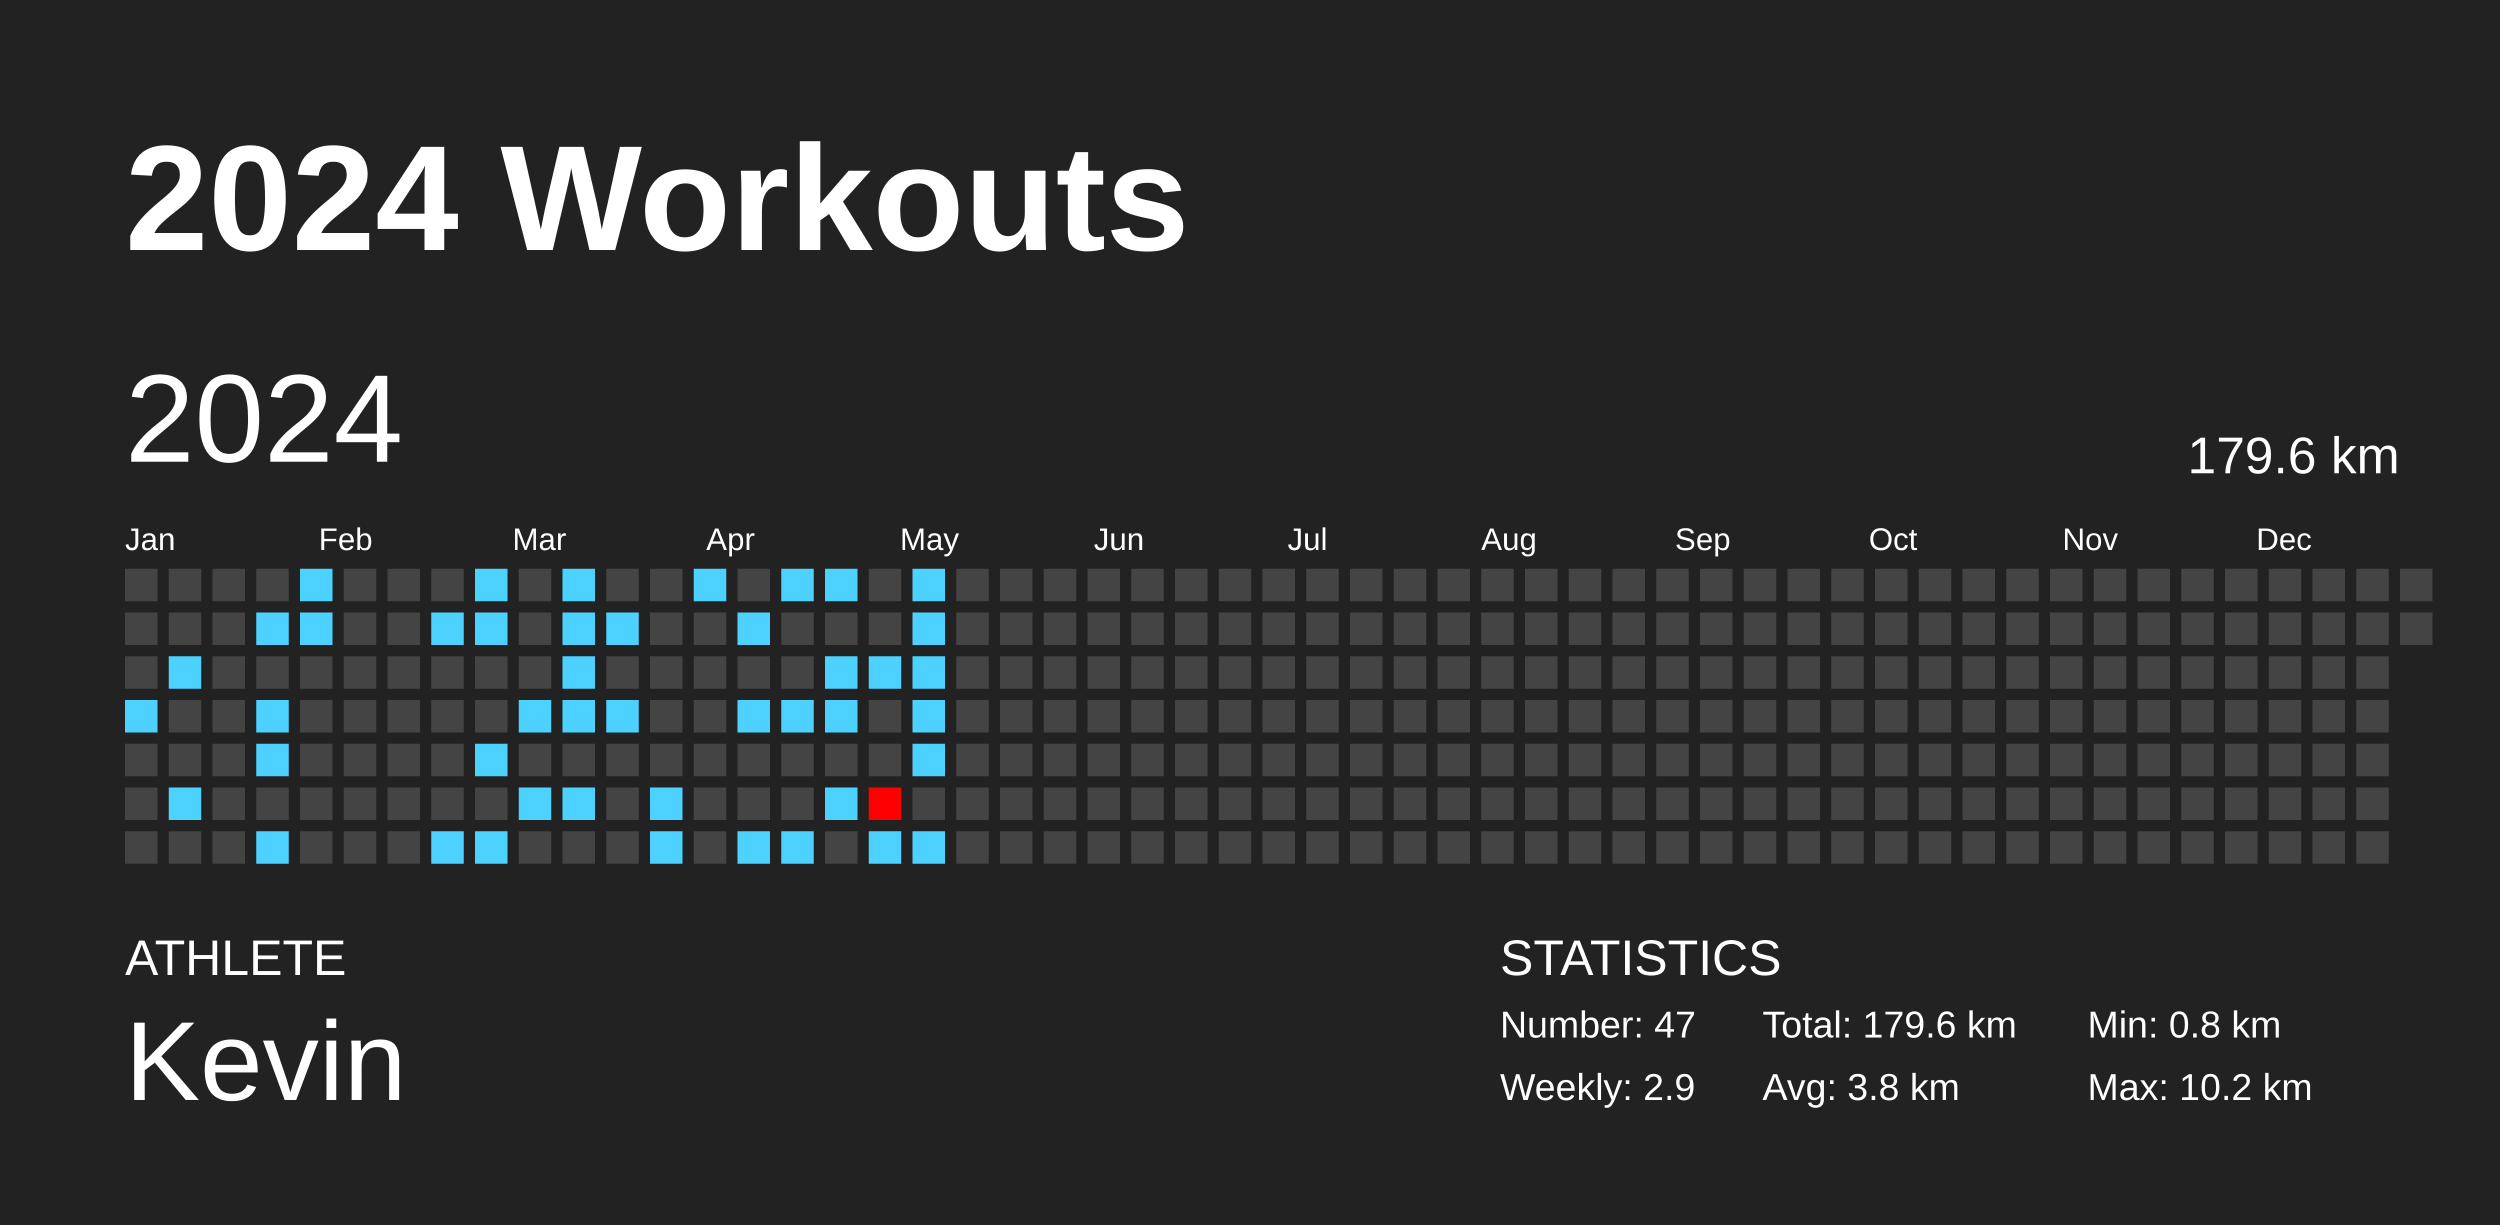
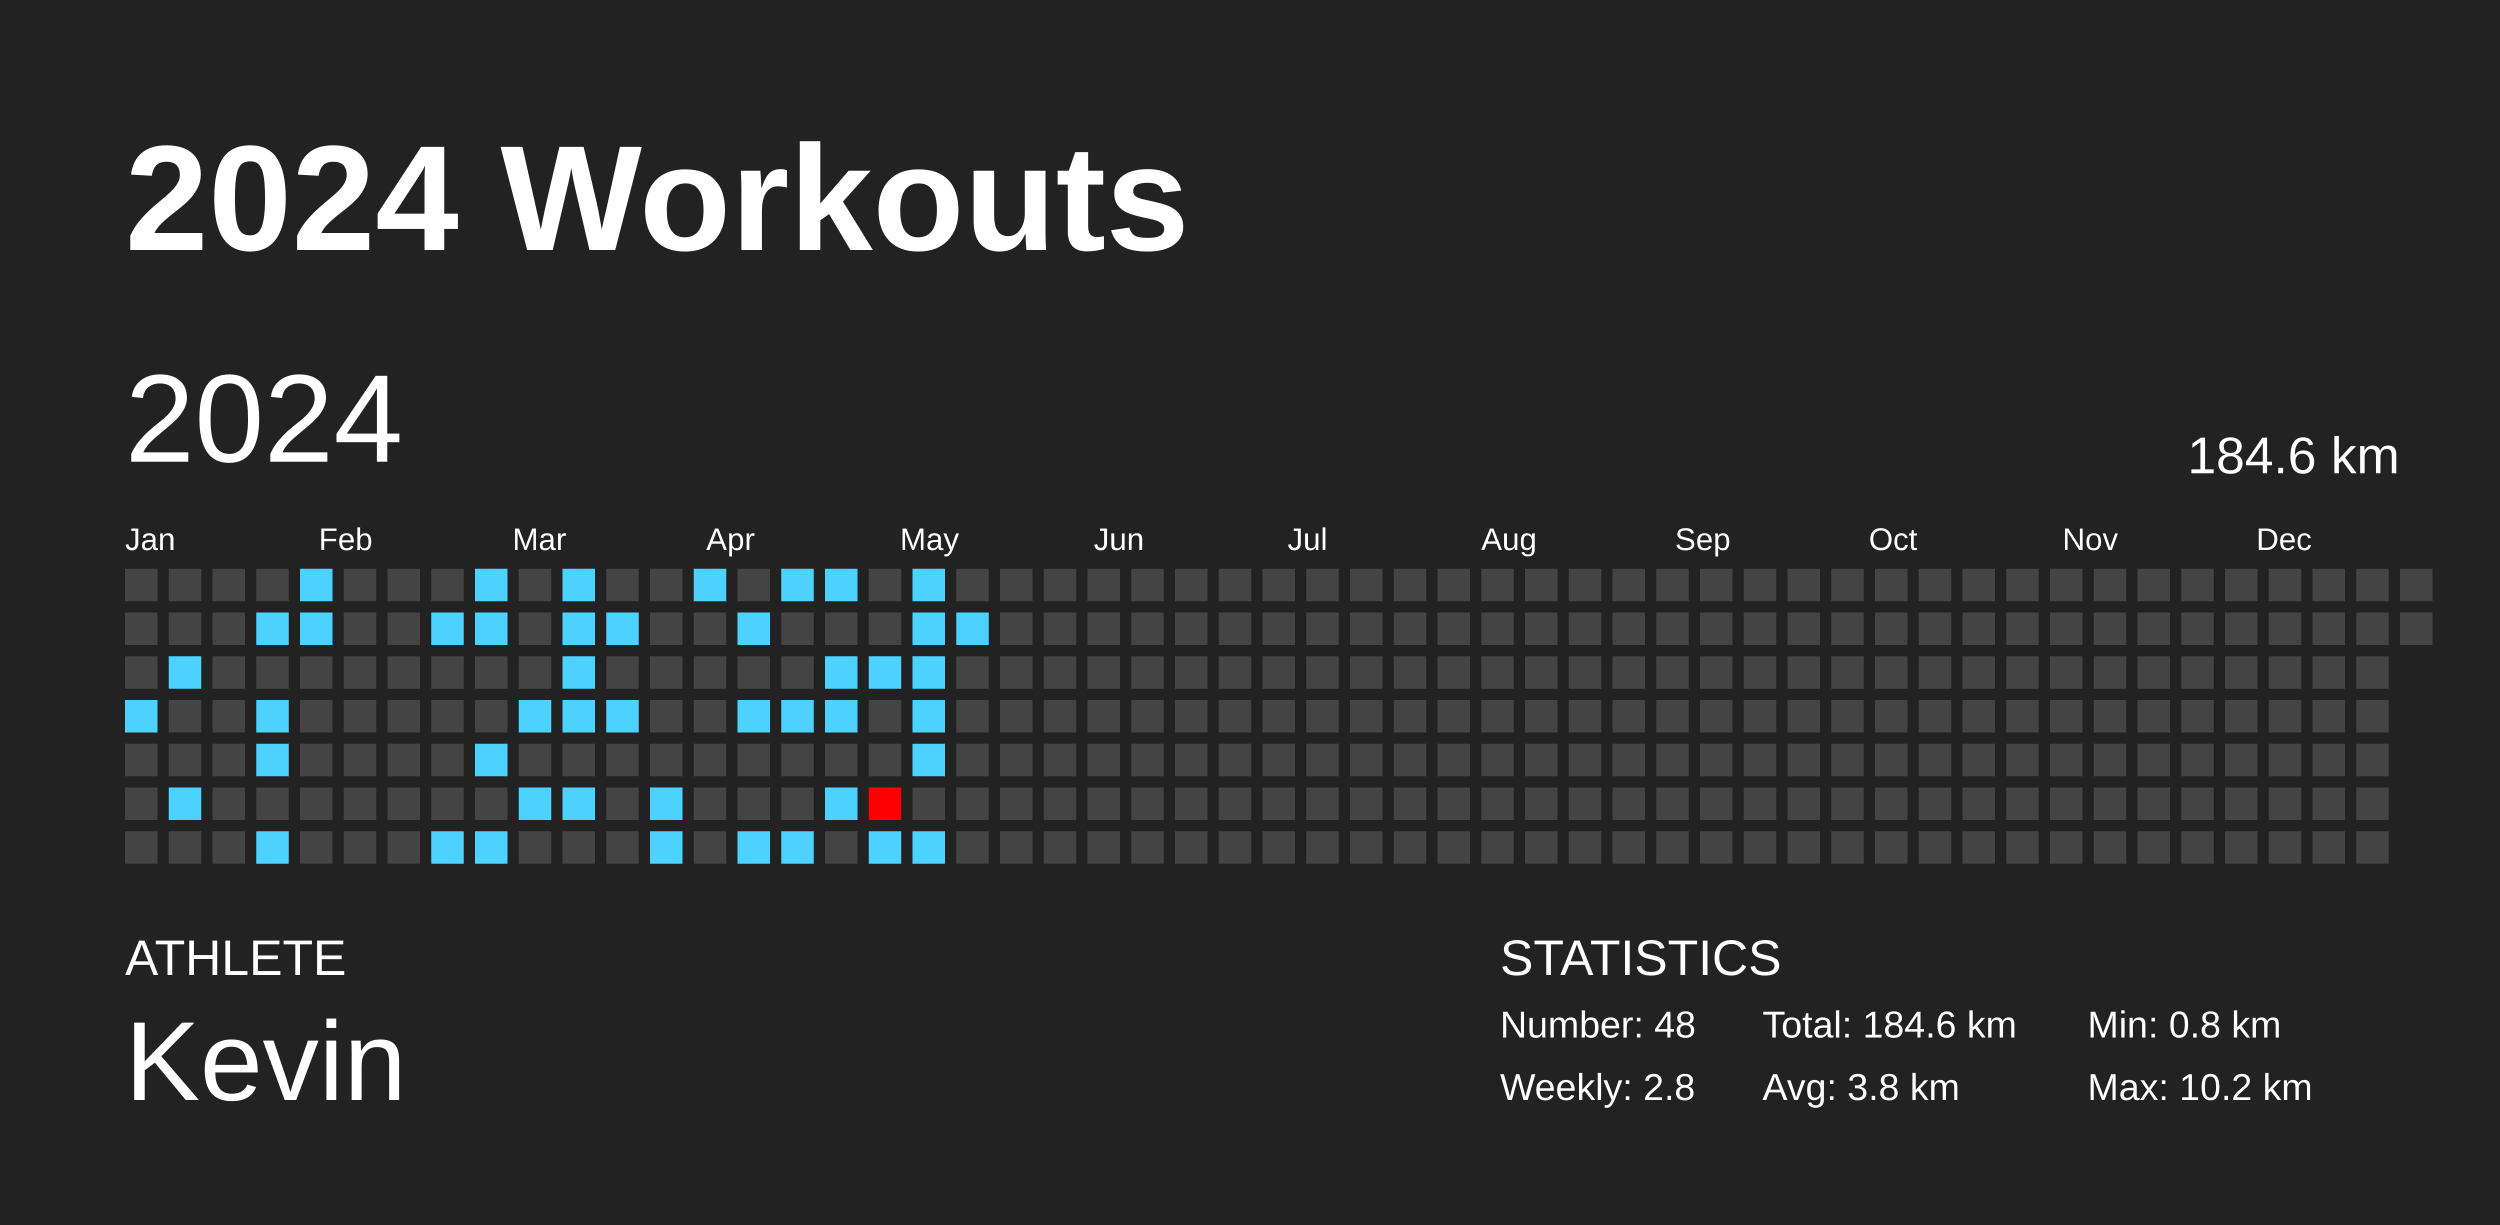
<svg xmlns="http://www.w3.org/2000/svg" baseProfile="full" height="98mm" version="1.1" viewBox="0,0,200,98" width="200mm">
  <defs />
  <rect fill="#222222" height="98" width="200" x="0" y="0" />
  <text fill="#FFFFFF" style="font-size:12px; font-family:Arial; font-weight:bold;" x="10" y="20">2024 Workouts</text>
  <text fill="#FFFFFF" style="font-size:4px; font-family:Arial" x="10" y="78">ATHLETE</text>
  <text fill="#FFFFFF" style="font-size:9px; font-family:Arial" x="10" y="88">Kevin</text>
  <text fill="#FFFFFF" style="font-size:4px; font-family:Arial" x="120" y="78">STATISTICS</text>
-   <text fill="#FFFFFF" style="font-size:3px; font-family:Arial" x="120" y="83">Number: 47</text>
-   <text fill="#FFFFFF" style="font-size:3px; font-family:Arial" x="120" y="88">Weekly: 2.9</text>
-   <text fill="#FFFFFF" style="font-size:3px; font-family:Arial" x="141" y="83">Total: 179.6 km</text>
+   <text fill="#FFFFFF" style="font-size:3px; font-family:Arial" x="120" y="83">Number: 48</text>
+   <text fill="#FFFFFF" style="font-size:3px; font-family:Arial" x="120" y="88">Weekly: 2.8</text>
+   <text fill="#FFFFFF" style="font-size:3px; font-family:Arial" x="141" y="83">Total: 184.6 km</text>
  <text fill="#FFFFFF" style="font-size:3px; font-family:Arial" x="141" y="88">Avg: 3.8 km</text>
  <text fill="#FFFFFF" style="font-size:3px; font-family:Arial" x="167" y="83">Min: 0.8 km</text>
  <text fill="#FFFFFF" style="font-size:3px; font-family:Arial" x="167" y="88">Max: 10.2 km</text>
  <text dominant-baseline="hanging" fill="#FFFFFF" style="font-size:10.0px; font-family:Arial;" x="10" y="30">2024</text>
-   <text dominant-baseline="hanging" fill="#FFFFFF" style="font-size:4.125px; font-family:Arial;" x="175" y="35">179.6 km</text>
+   <text dominant-baseline="hanging" fill="#FFFFFF" style="font-size:4.125px; font-family:Arial;" x="175" y="35">184.6 km</text>
  <text fill="#FFFFFF" style="font-size:2.5px; font-family:Arial" x="10.0" y="44">Jan</text>
  <text fill="#FFFFFF" style="font-size:2.5px; font-family:Arial" x="25.5" y="44">Feb</text>
  <text fill="#FFFFFF" style="font-size:2.5px; font-family:Arial" x="41.0" y="44">Mar</text>
  <text fill="#FFFFFF" style="font-size:2.5px; font-family:Arial" x="56.5" y="44">Apr</text>
  <text fill="#FFFFFF" style="font-size:2.5px; font-family:Arial" x="72.0" y="44">May</text>
  <text fill="#FFFFFF" style="font-size:2.5px; font-family:Arial" x="87.5" y="44">Jun</text>
  <text fill="#FFFFFF" style="font-size:2.5px; font-family:Arial" x="103.0" y="44">Jul</text>
  <text fill="#FFFFFF" style="font-size:2.5px; font-family:Arial" x="118.5" y="44">Aug</text>
  <text fill="#FFFFFF" style="font-size:2.5px; font-family:Arial" x="134.0" y="44">Sep</text>
  <text fill="#FFFFFF" style="font-size:2.5px; font-family:Arial" x="149.5" y="44">Oct</text>
  <text fill="#FFFFFF" style="font-size:2.5px; font-family:Arial" x="165.0" y="44">Nov</text>
  <text fill="#FFFFFF" style="font-size:2.5px; font-family:Arial" x="180.5" y="44">Dec</text>
  <rect fill="#444444" height="2.6" width="2.6" x="10.0" y="45.5" />
  <rect fill="#444444" height="2.6" width="2.6" x="10.0" y="49.0" />
  <rect fill="#444444" height="2.6" width="2.6" x="10.0" y="52.5" />
  <rect fill="#4dd2ff" height="2.6" width="2.6" x="10.0" y="56.0" />
  <rect fill="#444444" height="2.6" width="2.6" x="10.0" y="59.5" />
  <rect fill="#444444" height="2.6" width="2.6" x="10.0" y="63.0" />
  <rect fill="#444444" height="2.6" width="2.6" x="10.0" y="66.5" />
  <rect fill="#444444" height="2.6" width="2.6" x="13.5" y="45.5" />
  <rect fill="#444444" height="2.6" width="2.6" x="13.5" y="49.0" />
  <rect fill="#4dd2ff" height="2.6" width="2.6" x="13.5" y="52.5" />
  <rect fill="#444444" height="2.6" width="2.6" x="13.5" y="56.0" />
  <rect fill="#444444" height="2.6" width="2.6" x="13.5" y="59.5" />
  <rect fill="#4dd2ff" height="2.6" width="2.6" x="13.5" y="63.0" />
  <rect fill="#444444" height="2.6" width="2.6" x="13.5" y="66.5" />
  <rect fill="#444444" height="2.6" width="2.6" x="17.0" y="45.5" />
  <rect fill="#444444" height="2.6" width="2.6" x="17.0" y="49.0" />
  <rect fill="#444444" height="2.6" width="2.6" x="17.0" y="52.5" />
  <rect fill="#444444" height="2.6" width="2.6" x="17.0" y="56.0" />
  <rect fill="#444444" height="2.6" width="2.6" x="17.0" y="59.5" />
  <rect fill="#444444" height="2.6" width="2.6" x="17.0" y="63.0" />
  <rect fill="#444444" height="2.6" width="2.6" x="17.0" y="66.5" />
  <rect fill="#444444" height="2.6" width="2.6" x="20.5" y="45.5" />
  <rect fill="#4dd2ff" height="2.6" width="2.6" x="20.5" y="49.0" />
  <rect fill="#444444" height="2.6" width="2.6" x="20.5" y="52.5" />
  <rect fill="#4dd2ff" height="2.6" width="2.6" x="20.5" y="56.0" />
  <rect fill="#4dd2ff" height="2.6" width="2.6" x="20.5" y="59.5" />
  <rect fill="#444444" height="2.6" width="2.6" x="20.5" y="63.0" />
  <rect fill="#4dd2ff" height="2.6" width="2.6" x="20.5" y="66.5" />
  <rect fill="#4dd2ff" height="2.6" width="2.6" x="24.0" y="45.5" />
  <rect fill="#4dd2ff" height="2.6" width="2.6" x="24.0" y="49.0" />
  <rect fill="#444444" height="2.6" width="2.6" x="24.0" y="52.5" />
  <rect fill="#444444" height="2.6" width="2.6" x="24.0" y="56.0" />
  <rect fill="#444444" height="2.6" width="2.6" x="24.0" y="59.5" />
  <rect fill="#444444" height="2.6" width="2.6" x="24.0" y="63.0" />
  <rect fill="#444444" height="2.6" width="2.6" x="24.0" y="66.5" />
  <rect fill="#444444" height="2.6" width="2.6" x="27.5" y="45.5" />
  <rect fill="#444444" height="2.6" width="2.6" x="27.5" y="49.0" />
  <rect fill="#444444" height="2.6" width="2.6" x="27.5" y="52.5" />
  <rect fill="#444444" height="2.6" width="2.6" x="27.5" y="56.0" />
  <rect fill="#444444" height="2.6" width="2.6" x="27.5" y="59.5" />
  <rect fill="#444444" height="2.6" width="2.6" x="27.5" y="63.0" />
  <rect fill="#444444" height="2.6" width="2.6" x="27.5" y="66.5" />
  <rect fill="#444444" height="2.6" width="2.6" x="31.0" y="45.5" />
  <rect fill="#444444" height="2.6" width="2.6" x="31.0" y="49.0" />
  <rect fill="#444444" height="2.6" width="2.6" x="31.0" y="52.5" />
  <rect fill="#444444" height="2.6" width="2.6" x="31.0" y="56.0" />
  <rect fill="#444444" height="2.6" width="2.6" x="31.0" y="59.5" />
  <rect fill="#444444" height="2.6" width="2.6" x="31.0" y="63.0" />
  <rect fill="#444444" height="2.6" width="2.6" x="31.0" y="66.5" />
  <rect fill="#444444" height="2.6" width="2.6" x="34.5" y="45.5" />
  <rect fill="#4dd2ff" height="2.6" width="2.6" x="34.5" y="49.0" />
  <rect fill="#444444" height="2.6" width="2.6" x="34.5" y="52.5" />
  <rect fill="#444444" height="2.6" width="2.6" x="34.5" y="56.0" />
  <rect fill="#444444" height="2.6" width="2.6" x="34.5" y="59.5" />
  <rect fill="#444444" height="2.6" width="2.6" x="34.5" y="63.0" />
  <rect fill="#4dd2ff" height="2.6" width="2.6" x="34.5" y="66.5" />
  <rect fill="#4dd2ff" height="2.6" width="2.6" x="38.0" y="45.5" />
  <rect fill="#4dd2ff" height="2.6" width="2.6" x="38.0" y="49.0" />
  <rect fill="#444444" height="2.6" width="2.6" x="38.0" y="52.5" />
  <rect fill="#444444" height="2.6" width="2.6" x="38.0" y="56.0" />
  <rect fill="#4dd2ff" height="2.6" width="2.6" x="38.0" y="59.5" />
  <rect fill="#444444" height="2.6" width="2.6" x="38.0" y="63.0" />
  <rect fill="#4dd2ff" height="2.6" width="2.6" x="38.0" y="66.5" />
  <rect fill="#444444" height="2.6" width="2.6" x="41.5" y="45.5" />
  <rect fill="#444444" height="2.6" width="2.6" x="41.5" y="49.0" />
  <rect fill="#444444" height="2.6" width="2.6" x="41.5" y="52.5" />
  <rect fill="#4dd2ff" height="2.6" width="2.6" x="41.5" y="56.0" />
  <rect fill="#444444" height="2.6" width="2.6" x="41.5" y="59.5" />
  <rect fill="#4dd2ff" height="2.6" width="2.6" x="41.5" y="63.0" />
  <rect fill="#444444" height="2.6" width="2.6" x="41.5" y="66.5" />
  <rect fill="#4dd2ff" height="2.6" width="2.6" x="45.0" y="45.5" />
  <rect fill="#4dd2ff" height="2.6" width="2.6" x="45.0" y="49.0" />
  <rect fill="#4dd2ff" height="2.6" width="2.6" x="45.0" y="52.5" />
  <rect fill="#4dd2ff" height="2.6" width="2.6" x="45.0" y="56.0" />
  <rect fill="#444444" height="2.6" width="2.6" x="45.0" y="59.5" />
  <rect fill="#4dd2ff" height="2.6" width="2.6" x="45.0" y="63.0" />
  <rect fill="#444444" height="2.6" width="2.6" x="45.0" y="66.5" />
  <rect fill="#444444" height="2.6" width="2.6" x="48.5" y="45.5" />
  <rect fill="#4dd2ff" height="2.6" width="2.6" x="48.5" y="49.0" />
  <rect fill="#444444" height="2.6" width="2.6" x="48.5" y="52.5" />
  <rect fill="#4dd2ff" height="2.6" width="2.6" x="48.5" y="56.0" />
  <rect fill="#444444" height="2.6" width="2.6" x="48.5" y="59.5" />
  <rect fill="#444444" height="2.6" width="2.6" x="48.5" y="63.0" />
  <rect fill="#444444" height="2.6" width="2.6" x="48.5" y="66.5" />
  <rect fill="#444444" height="2.6" width="2.6" x="52.0" y="45.5" />
  <rect fill="#444444" height="2.6" width="2.6" x="52.0" y="49.0" />
  <rect fill="#444444" height="2.6" width="2.6" x="52.0" y="52.5" />
  <rect fill="#444444" height="2.6" width="2.6" x="52.0" y="56.0" />
  <rect fill="#444444" height="2.6" width="2.6" x="52.0" y="59.5" />
  <rect fill="#4dd2ff" height="2.6" width="2.6" x="52.0" y="63.0" />
  <rect fill="#4dd2ff" height="2.6" width="2.6" x="52.0" y="66.5" />
  <rect fill="#4dd2ff" height="2.6" width="2.6" x="55.5" y="45.5" />
  <rect fill="#444444" height="2.6" width="2.6" x="55.5" y="49.0" />
  <rect fill="#444444" height="2.6" width="2.6" x="55.5" y="52.5" />
  <rect fill="#444444" height="2.6" width="2.6" x="55.5" y="56.0" />
  <rect fill="#444444" height="2.6" width="2.6" x="55.5" y="59.5" />
  <rect fill="#444444" height="2.6" width="2.6" x="55.5" y="63.0" />
  <rect fill="#444444" height="2.6" width="2.6" x="55.5" y="66.5" />
  <rect fill="#444444" height="2.6" width="2.6" x="59.0" y="45.5" />
  <rect fill="#4dd2ff" height="2.6" width="2.6" x="59.0" y="49.0" />
  <rect fill="#444444" height="2.6" width="2.6" x="59.0" y="52.5" />
  <rect fill="#4dd2ff" height="2.6" width="2.6" x="59.0" y="56.0" />
  <rect fill="#444444" height="2.6" width="2.6" x="59.0" y="59.5" />
  <rect fill="#444444" height="2.6" width="2.6" x="59.0" y="63.0" />
  <rect fill="#4dd2ff" height="2.6" width="2.6" x="59.0" y="66.5" />
  <rect fill="#4dd2ff" height="2.6" width="2.6" x="62.5" y="45.5" />
  <rect fill="#444444" height="2.6" width="2.6" x="62.5" y="49.0" />
  <rect fill="#444444" height="2.6" width="2.6" x="62.5" y="52.5" />
  <rect fill="#4dd2ff" height="2.6" width="2.6" x="62.5" y="56.0" />
  <rect fill="#444444" height="2.6" width="2.6" x="62.5" y="59.5" />
  <rect fill="#444444" height="2.6" width="2.6" x="62.5" y="63.0" />
  <rect fill="#4dd2ff" height="2.6" width="2.6" x="62.5" y="66.5" />
  <rect fill="#4dd2ff" height="2.6" width="2.6" x="66.0" y="45.5" />
  <rect fill="#444444" height="2.6" width="2.6" x="66.0" y="49.0" />
  <rect fill="#4dd2ff" height="2.6" width="2.6" x="66.0" y="52.5" />
  <rect fill="#4dd2ff" height="2.6" width="2.6" x="66.0" y="56.0" />
  <rect fill="#444444" height="2.6" width="2.6" x="66.0" y="59.5" />
  <rect fill="#4dd2ff" height="2.6" width="2.6" x="66.0" y="63.0" />
  <rect fill="#444444" height="2.6" width="2.6" x="66.0" y="66.5" />
  <rect fill="#444444" height="2.6" width="2.6" x="69.5" y="45.5" />
  <rect fill="#444444" height="2.6" width="2.6" x="69.5" y="49.0" />
  <rect fill="#4dd2ff" height="2.6" width="2.6" x="69.5" y="52.5" />
  <rect fill="#444444" height="2.6" width="2.6" x="69.5" y="56.0" />
  <rect fill="#444444" height="2.6" width="2.6" x="69.5" y="59.5" />
  <rect fill="#ff0000" height="2.6" width="2.6" x="69.5" y="63.0" />
  <rect fill="#4dd2ff" height="2.6" width="2.6" x="69.5" y="66.5" />
  <rect fill="#4dd2ff" height="2.6" width="2.6" x="73.0" y="45.5" />
  <rect fill="#4dd2ff" height="2.6" width="2.6" x="73.0" y="49.0" />
  <rect fill="#4dd2ff" height="2.6" width="2.6" x="73.0" y="52.5" />
  <rect fill="#4dd2ff" height="2.6" width="2.6" x="73.0" y="56.0" />
  <rect fill="#4dd2ff" height="2.6" width="2.6" x="73.0" y="59.5" />
  <rect fill="#444444" height="2.6" width="2.6" x="73.0" y="63.0" />
  <rect fill="#4dd2ff" height="2.6" width="2.6" x="73.0" y="66.5" />
  <rect fill="#444444" height="2.6" width="2.6" x="76.5" y="45.5" />
-   <rect fill="#444444" height="2.6" width="2.6" x="76.5" y="49.0" />
+   <rect fill="#4dd2ff" height="2.6" width="2.6" x="76.5" y="49.0" />
  <rect fill="#444444" height="2.6" width="2.6" x="76.5" y="52.5" />
  <rect fill="#444444" height="2.6" width="2.6" x="76.5" y="56.0" />
  <rect fill="#444444" height="2.6" width="2.6" x="76.5" y="59.5" />
  <rect fill="#444444" height="2.6" width="2.6" x="76.5" y="63.0" />
  <rect fill="#444444" height="2.6" width="2.6" x="76.5" y="66.5" />
  <rect fill="#444444" height="2.6" width="2.6" x="80.0" y="45.5" />
  <rect fill="#444444" height="2.6" width="2.6" x="80.0" y="49.0" />
  <rect fill="#444444" height="2.6" width="2.6" x="80.0" y="52.5" />
  <rect fill="#444444" height="2.6" width="2.6" x="80.0" y="56.0" />
  <rect fill="#444444" height="2.6" width="2.6" x="80.0" y="59.5" />
  <rect fill="#444444" height="2.6" width="2.6" x="80.0" y="63.0" />
  <rect fill="#444444" height="2.6" width="2.6" x="80.0" y="66.5" />
  <rect fill="#444444" height="2.6" width="2.6" x="83.5" y="45.5" />
  <rect fill="#444444" height="2.6" width="2.6" x="83.5" y="49.0" />
  <rect fill="#444444" height="2.6" width="2.6" x="83.5" y="52.5" />
  <rect fill="#444444" height="2.6" width="2.6" x="83.5" y="56.0" />
  <rect fill="#444444" height="2.6" width="2.6" x="83.5" y="59.5" />
  <rect fill="#444444" height="2.6" width="2.6" x="83.5" y="63.0" />
  <rect fill="#444444" height="2.6" width="2.6" x="83.5" y="66.5" />
  <rect fill="#444444" height="2.6" width="2.6" x="87.0" y="45.5" />
  <rect fill="#444444" height="2.6" width="2.6" x="87.0" y="49.0" />
  <rect fill="#444444" height="2.6" width="2.6" x="87.0" y="52.5" />
  <rect fill="#444444" height="2.6" width="2.6" x="87.0" y="56.0" />
  <rect fill="#444444" height="2.6" width="2.6" x="87.0" y="59.5" />
  <rect fill="#444444" height="2.6" width="2.6" x="87.0" y="63.0" />
  <rect fill="#444444" height="2.6" width="2.6" x="87.0" y="66.5" />
  <rect fill="#444444" height="2.6" width="2.6" x="90.5" y="45.5" />
  <rect fill="#444444" height="2.6" width="2.6" x="90.5" y="49.0" />
  <rect fill="#444444" height="2.6" width="2.6" x="90.5" y="52.5" />
  <rect fill="#444444" height="2.6" width="2.6" x="90.5" y="56.0" />
  <rect fill="#444444" height="2.6" width="2.6" x="90.5" y="59.5" />
  <rect fill="#444444" height="2.6" width="2.6" x="90.5" y="63.0" />
  <rect fill="#444444" height="2.6" width="2.6" x="90.5" y="66.5" />
  <rect fill="#444444" height="2.6" width="2.6" x="94.0" y="45.5" />
  <rect fill="#444444" height="2.6" width="2.6" x="94.0" y="49.0" />
  <rect fill="#444444" height="2.6" width="2.6" x="94.0" y="52.5" />
  <rect fill="#444444" height="2.6" width="2.6" x="94.0" y="56.0" />
  <rect fill="#444444" height="2.6" width="2.6" x="94.0" y="59.5" />
  <rect fill="#444444" height="2.6" width="2.6" x="94.0" y="63.0" />
  <rect fill="#444444" height="2.6" width="2.6" x="94.0" y="66.5" />
  <rect fill="#444444" height="2.6" width="2.6" x="97.5" y="45.5" />
  <rect fill="#444444" height="2.6" width="2.6" x="97.5" y="49.0" />
  <rect fill="#444444" height="2.6" width="2.6" x="97.5" y="52.5" />
  <rect fill="#444444" height="2.6" width="2.6" x="97.5" y="56.0" />
  <rect fill="#444444" height="2.6" width="2.6" x="97.5" y="59.5" />
  <rect fill="#444444" height="2.6" width="2.6" x="97.5" y="63.0" />
  <rect fill="#444444" height="2.6" width="2.6" x="97.5" y="66.5" />
  <rect fill="#444444" height="2.6" width="2.6" x="101.0" y="45.5" />
  <rect fill="#444444" height="2.6" width="2.6" x="101.0" y="49.0" />
  <rect fill="#444444" height="2.6" width="2.6" x="101.0" y="52.5" />
  <rect fill="#444444" height="2.6" width="2.6" x="101.0" y="56.0" />
  <rect fill="#444444" height="2.6" width="2.6" x="101.0" y="59.5" />
  <rect fill="#444444" height="2.6" width="2.6" x="101.0" y="63.0" />
  <rect fill="#444444" height="2.6" width="2.6" x="101.0" y="66.5" />
  <rect fill="#444444" height="2.6" width="2.6" x="104.5" y="45.5" />
  <rect fill="#444444" height="2.6" width="2.6" x="104.5" y="49.0" />
  <rect fill="#444444" height="2.6" width="2.6" x="104.5" y="52.5" />
  <rect fill="#444444" height="2.6" width="2.6" x="104.5" y="56.0" />
  <rect fill="#444444" height="2.6" width="2.6" x="104.5" y="59.5" />
  <rect fill="#444444" height="2.6" width="2.6" x="104.5" y="63.0" />
  <rect fill="#444444" height="2.6" width="2.6" x="104.5" y="66.5" />
  <rect fill="#444444" height="2.6" width="2.6" x="108.0" y="45.5" />
  <rect fill="#444444" height="2.6" width="2.6" x="108.0" y="49.0" />
  <rect fill="#444444" height="2.6" width="2.6" x="108.0" y="52.5" />
  <rect fill="#444444" height="2.6" width="2.6" x="108.0" y="56.0" />
  <rect fill="#444444" height="2.6" width="2.6" x="108.0" y="59.5" />
  <rect fill="#444444" height="2.6" width="2.6" x="108.0" y="63.0" />
  <rect fill="#444444" height="2.6" width="2.6" x="108.0" y="66.5" />
  <rect fill="#444444" height="2.6" width="2.6" x="111.5" y="45.5" />
  <rect fill="#444444" height="2.6" width="2.6" x="111.5" y="49.0" />
  <rect fill="#444444" height="2.6" width="2.6" x="111.5" y="52.5" />
  <rect fill="#444444" height="2.6" width="2.6" x="111.5" y="56.0" />
  <rect fill="#444444" height="2.6" width="2.6" x="111.5" y="59.5" />
  <rect fill="#444444" height="2.6" width="2.6" x="111.5" y="63.0" />
  <rect fill="#444444" height="2.6" width="2.6" x="111.5" y="66.5" />
  <rect fill="#444444" height="2.6" width="2.6" x="115.0" y="45.5" />
  <rect fill="#444444" height="2.6" width="2.6" x="115.0" y="49.0" />
  <rect fill="#444444" height="2.6" width="2.6" x="115.0" y="52.5" />
  <rect fill="#444444" height="2.6" width="2.6" x="115.0" y="56.0" />
  <rect fill="#444444" height="2.6" width="2.6" x="115.0" y="59.5" />
  <rect fill="#444444" height="2.6" width="2.6" x="115.0" y="63.0" />
  <rect fill="#444444" height="2.6" width="2.6" x="115.0" y="66.5" />
  <rect fill="#444444" height="2.6" width="2.6" x="118.5" y="45.5" />
  <rect fill="#444444" height="2.6" width="2.6" x="118.5" y="49.0" />
  <rect fill="#444444" height="2.6" width="2.6" x="118.5" y="52.5" />
  <rect fill="#444444" height="2.6" width="2.6" x="118.5" y="56.0" />
  <rect fill="#444444" height="2.6" width="2.6" x="118.5" y="59.5" />
  <rect fill="#444444" height="2.6" width="2.6" x="118.5" y="63.0" />
  <rect fill="#444444" height="2.6" width="2.6" x="118.5" y="66.5" />
  <rect fill="#444444" height="2.6" width="2.6" x="122.0" y="45.5" />
  <rect fill="#444444" height="2.6" width="2.6" x="122.0" y="49.0" />
  <rect fill="#444444" height="2.6" width="2.6" x="122.0" y="52.5" />
  <rect fill="#444444" height="2.6" width="2.6" x="122.0" y="56.0" />
  <rect fill="#444444" height="2.6" width="2.6" x="122.0" y="59.5" />
  <rect fill="#444444" height="2.6" width="2.6" x="122.0" y="63.0" />
  <rect fill="#444444" height="2.6" width="2.6" x="122.0" y="66.5" />
  <rect fill="#444444" height="2.6" width="2.6" x="125.5" y="45.5" />
  <rect fill="#444444" height="2.6" width="2.6" x="125.5" y="49.0" />
  <rect fill="#444444" height="2.6" width="2.6" x="125.5" y="52.5" />
  <rect fill="#444444" height="2.6" width="2.6" x="125.5" y="56.0" />
  <rect fill="#444444" height="2.6" width="2.6" x="125.5" y="59.5" />
  <rect fill="#444444" height="2.6" width="2.6" x="125.5" y="63.0" />
  <rect fill="#444444" height="2.6" width="2.6" x="125.5" y="66.5" />
  <rect fill="#444444" height="2.6" width="2.6" x="129.0" y="45.5" />
  <rect fill="#444444" height="2.6" width="2.6" x="129.0" y="49.0" />
  <rect fill="#444444" height="2.6" width="2.6" x="129.0" y="52.5" />
  <rect fill="#444444" height="2.6" width="2.6" x="129.0" y="56.0" />
  <rect fill="#444444" height="2.6" width="2.6" x="129.0" y="59.5" />
  <rect fill="#444444" height="2.6" width="2.6" x="129.0" y="63.0" />
  <rect fill="#444444" height="2.6" width="2.6" x="129.0" y="66.5" />
  <rect fill="#444444" height="2.6" width="2.6" x="132.5" y="45.5" />
  <rect fill="#444444" height="2.6" width="2.6" x="132.5" y="49.0" />
  <rect fill="#444444" height="2.6" width="2.6" x="132.5" y="52.5" />
  <rect fill="#444444" height="2.6" width="2.6" x="132.5" y="56.0" />
  <rect fill="#444444" height="2.6" width="2.6" x="132.5" y="59.5" />
  <rect fill="#444444" height="2.6" width="2.6" x="132.5" y="63.0" />
  <rect fill="#444444" height="2.6" width="2.6" x="132.5" y="66.5" />
  <rect fill="#444444" height="2.6" width="2.6" x="136.0" y="45.5" />
  <rect fill="#444444" height="2.6" width="2.6" x="136.0" y="49.0" />
  <rect fill="#444444" height="2.6" width="2.6" x="136.0" y="52.5" />
  <rect fill="#444444" height="2.6" width="2.6" x="136.0" y="56.0" />
  <rect fill="#444444" height="2.6" width="2.6" x="136.0" y="59.5" />
  <rect fill="#444444" height="2.6" width="2.6" x="136.0" y="63.0" />
  <rect fill="#444444" height="2.6" width="2.6" x="136.0" y="66.5" />
  <rect fill="#444444" height="2.6" width="2.6" x="139.5" y="45.5" />
  <rect fill="#444444" height="2.6" width="2.6" x="139.5" y="49.0" />
  <rect fill="#444444" height="2.6" width="2.6" x="139.5" y="52.5" />
  <rect fill="#444444" height="2.6" width="2.6" x="139.5" y="56.0" />
  <rect fill="#444444" height="2.6" width="2.6" x="139.5" y="59.5" />
  <rect fill="#444444" height="2.6" width="2.6" x="139.5" y="63.0" />
  <rect fill="#444444" height="2.6" width="2.6" x="139.5" y="66.5" />
  <rect fill="#444444" height="2.6" width="2.6" x="143.0" y="45.5" />
  <rect fill="#444444" height="2.6" width="2.6" x="143.0" y="49.0" />
  <rect fill="#444444" height="2.6" width="2.6" x="143.0" y="52.5" />
  <rect fill="#444444" height="2.6" width="2.6" x="143.0" y="56.0" />
  <rect fill="#444444" height="2.6" width="2.6" x="143.0" y="59.5" />
  <rect fill="#444444" height="2.6" width="2.6" x="143.0" y="63.0" />
  <rect fill="#444444" height="2.6" width="2.6" x="143.0" y="66.5" />
  <rect fill="#444444" height="2.6" width="2.6" x="146.5" y="45.5" />
  <rect fill="#444444" height="2.6" width="2.6" x="146.5" y="49.0" />
  <rect fill="#444444" height="2.6" width="2.6" x="146.5" y="52.5" />
  <rect fill="#444444" height="2.6" width="2.6" x="146.5" y="56.0" />
  <rect fill="#444444" height="2.6" width="2.6" x="146.5" y="59.5" />
  <rect fill="#444444" height="2.6" width="2.6" x="146.5" y="63.0" />
  <rect fill="#444444" height="2.6" width="2.6" x="146.5" y="66.5" />
  <rect fill="#444444" height="2.6" width="2.6" x="150.0" y="45.5" />
  <rect fill="#444444" height="2.6" width="2.6" x="150.0" y="49.0" />
  <rect fill="#444444" height="2.6" width="2.6" x="150.0" y="52.5" />
  <rect fill="#444444" height="2.6" width="2.6" x="150.0" y="56.0" />
  <rect fill="#444444" height="2.6" width="2.6" x="150.0" y="59.5" />
  <rect fill="#444444" height="2.6" width="2.6" x="150.0" y="63.0" />
  <rect fill="#444444" height="2.6" width="2.6" x="150.0" y="66.5" />
  <rect fill="#444444" height="2.6" width="2.6" x="153.5" y="45.5" />
  <rect fill="#444444" height="2.6" width="2.6" x="153.5" y="49.0" />
  <rect fill="#444444" height="2.6" width="2.6" x="153.5" y="52.5" />
  <rect fill="#444444" height="2.6" width="2.6" x="153.5" y="56.0" />
  <rect fill="#444444" height="2.6" width="2.6" x="153.5" y="59.5" />
  <rect fill="#444444" height="2.6" width="2.6" x="153.5" y="63.0" />
  <rect fill="#444444" height="2.6" width="2.6" x="153.5" y="66.5" />
  <rect fill="#444444" height="2.6" width="2.6" x="157.0" y="45.5" />
  <rect fill="#444444" height="2.6" width="2.6" x="157.0" y="49.0" />
  <rect fill="#444444" height="2.6" width="2.6" x="157.0" y="52.5" />
  <rect fill="#444444" height="2.6" width="2.6" x="157.0" y="56.0" />
  <rect fill="#444444" height="2.6" width="2.6" x="157.0" y="59.5" />
  <rect fill="#444444" height="2.6" width="2.6" x="157.0" y="63.0" />
  <rect fill="#444444" height="2.6" width="2.6" x="157.0" y="66.5" />
  <rect fill="#444444" height="2.6" width="2.6" x="160.5" y="45.5" />
  <rect fill="#444444" height="2.6" width="2.6" x="160.5" y="49.0" />
  <rect fill="#444444" height="2.6" width="2.6" x="160.5" y="52.5" />
  <rect fill="#444444" height="2.6" width="2.6" x="160.5" y="56.0" />
  <rect fill="#444444" height="2.6" width="2.6" x="160.5" y="59.5" />
  <rect fill="#444444" height="2.6" width="2.6" x="160.5" y="63.0" />
  <rect fill="#444444" height="2.6" width="2.6" x="160.5" y="66.5" />
  <rect fill="#444444" height="2.6" width="2.6" x="164.0" y="45.5" />
  <rect fill="#444444" height="2.6" width="2.6" x="164.0" y="49.0" />
  <rect fill="#444444" height="2.6" width="2.6" x="164.0" y="52.5" />
  <rect fill="#444444" height="2.6" width="2.6" x="164.0" y="56.0" />
  <rect fill="#444444" height="2.6" width="2.6" x="164.0" y="59.5" />
  <rect fill="#444444" height="2.6" width="2.6" x="164.0" y="63.0" />
  <rect fill="#444444" height="2.6" width="2.6" x="164.0" y="66.5" />
  <rect fill="#444444" height="2.6" width="2.6" x="167.5" y="45.5" />
  <rect fill="#444444" height="2.6" width="2.6" x="167.5" y="49.0" />
  <rect fill="#444444" height="2.6" width="2.6" x="167.5" y="52.5" />
  <rect fill="#444444" height="2.6" width="2.6" x="167.5" y="56.0" />
  <rect fill="#444444" height="2.6" width="2.6" x="167.5" y="59.5" />
  <rect fill="#444444" height="2.6" width="2.6" x="167.5" y="63.0" />
  <rect fill="#444444" height="2.6" width="2.6" x="167.5" y="66.5" />
  <rect fill="#444444" height="2.6" width="2.6" x="171.0" y="45.5" />
  <rect fill="#444444" height="2.6" width="2.6" x="171.0" y="49.0" />
  <rect fill="#444444" height="2.6" width="2.6" x="171.0" y="52.5" />
  <rect fill="#444444" height="2.6" width="2.6" x="171.0" y="56.0" />
  <rect fill="#444444" height="2.6" width="2.6" x="171.0" y="59.5" />
  <rect fill="#444444" height="2.6" width="2.6" x="171.0" y="63.0" />
  <rect fill="#444444" height="2.6" width="2.6" x="171.0" y="66.5" />
  <rect fill="#444444" height="2.6" width="2.6" x="174.5" y="45.5" />
  <rect fill="#444444" height="2.6" width="2.6" x="174.5" y="49.0" />
  <rect fill="#444444" height="2.6" width="2.6" x="174.5" y="52.5" />
  <rect fill="#444444" height="2.6" width="2.6" x="174.5" y="56.0" />
  <rect fill="#444444" height="2.6" width="2.6" x="174.5" y="59.5" />
  <rect fill="#444444" height="2.6" width="2.6" x="174.5" y="63.0" />
  <rect fill="#444444" height="2.6" width="2.6" x="174.5" y="66.5" />
  <rect fill="#444444" height="2.6" width="2.6" x="178.0" y="45.5" />
  <rect fill="#444444" height="2.6" width="2.6" x="178.0" y="49.0" />
  <rect fill="#444444" height="2.6" width="2.6" x="178.0" y="52.5" />
  <rect fill="#444444" height="2.6" width="2.6" x="178.0" y="56.0" />
  <rect fill="#444444" height="2.6" width="2.6" x="178.0" y="59.5" />
  <rect fill="#444444" height="2.6" width="2.6" x="178.0" y="63.0" />
  <rect fill="#444444" height="2.6" width="2.6" x="178.0" y="66.5" />
  <rect fill="#444444" height="2.6" width="2.6" x="181.5" y="45.5" />
  <rect fill="#444444" height="2.6" width="2.6" x="181.5" y="49.0" />
  <rect fill="#444444" height="2.6" width="2.6" x="181.5" y="52.5" />
  <rect fill="#444444" height="2.6" width="2.6" x="181.5" y="56.0" />
  <rect fill="#444444" height="2.6" width="2.6" x="181.5" y="59.5" />
  <rect fill="#444444" height="2.6" width="2.6" x="181.5" y="63.0" />
  <rect fill="#444444" height="2.6" width="2.6" x="181.5" y="66.5" />
  <rect fill="#444444" height="2.6" width="2.6" x="185.0" y="45.5" />
  <rect fill="#444444" height="2.6" width="2.6" x="185.0" y="49.0" />
  <rect fill="#444444" height="2.6" width="2.6" x="185.0" y="52.5" />
  <rect fill="#444444" height="2.6" width="2.6" x="185.0" y="56.0" />
  <rect fill="#444444" height="2.6" width="2.6" x="185.0" y="59.5" />
  <rect fill="#444444" height="2.6" width="2.6" x="185.0" y="63.0" />
  <rect fill="#444444" height="2.6" width="2.6" x="185.0" y="66.5" />
  <rect fill="#444444" height="2.6" width="2.6" x="188.5" y="45.5" />
  <rect fill="#444444" height="2.6" width="2.6" x="188.5" y="49.0" />
  <rect fill="#444444" height="2.6" width="2.6" x="188.5" y="52.5" />
  <rect fill="#444444" height="2.6" width="2.6" x="188.5" y="56.0" />
  <rect fill="#444444" height="2.6" width="2.6" x="188.5" y="59.5" />
  <rect fill="#444444" height="2.6" width="2.6" x="188.5" y="63.0" />
  <rect fill="#444444" height="2.6" width="2.6" x="188.5" y="66.5" />
  <rect fill="#444444" height="2.6" width="2.6" x="192.0" y="45.5" />
  <rect fill="#444444" height="2.6" width="2.6" x="192.0" y="49.0" />
</svg>
